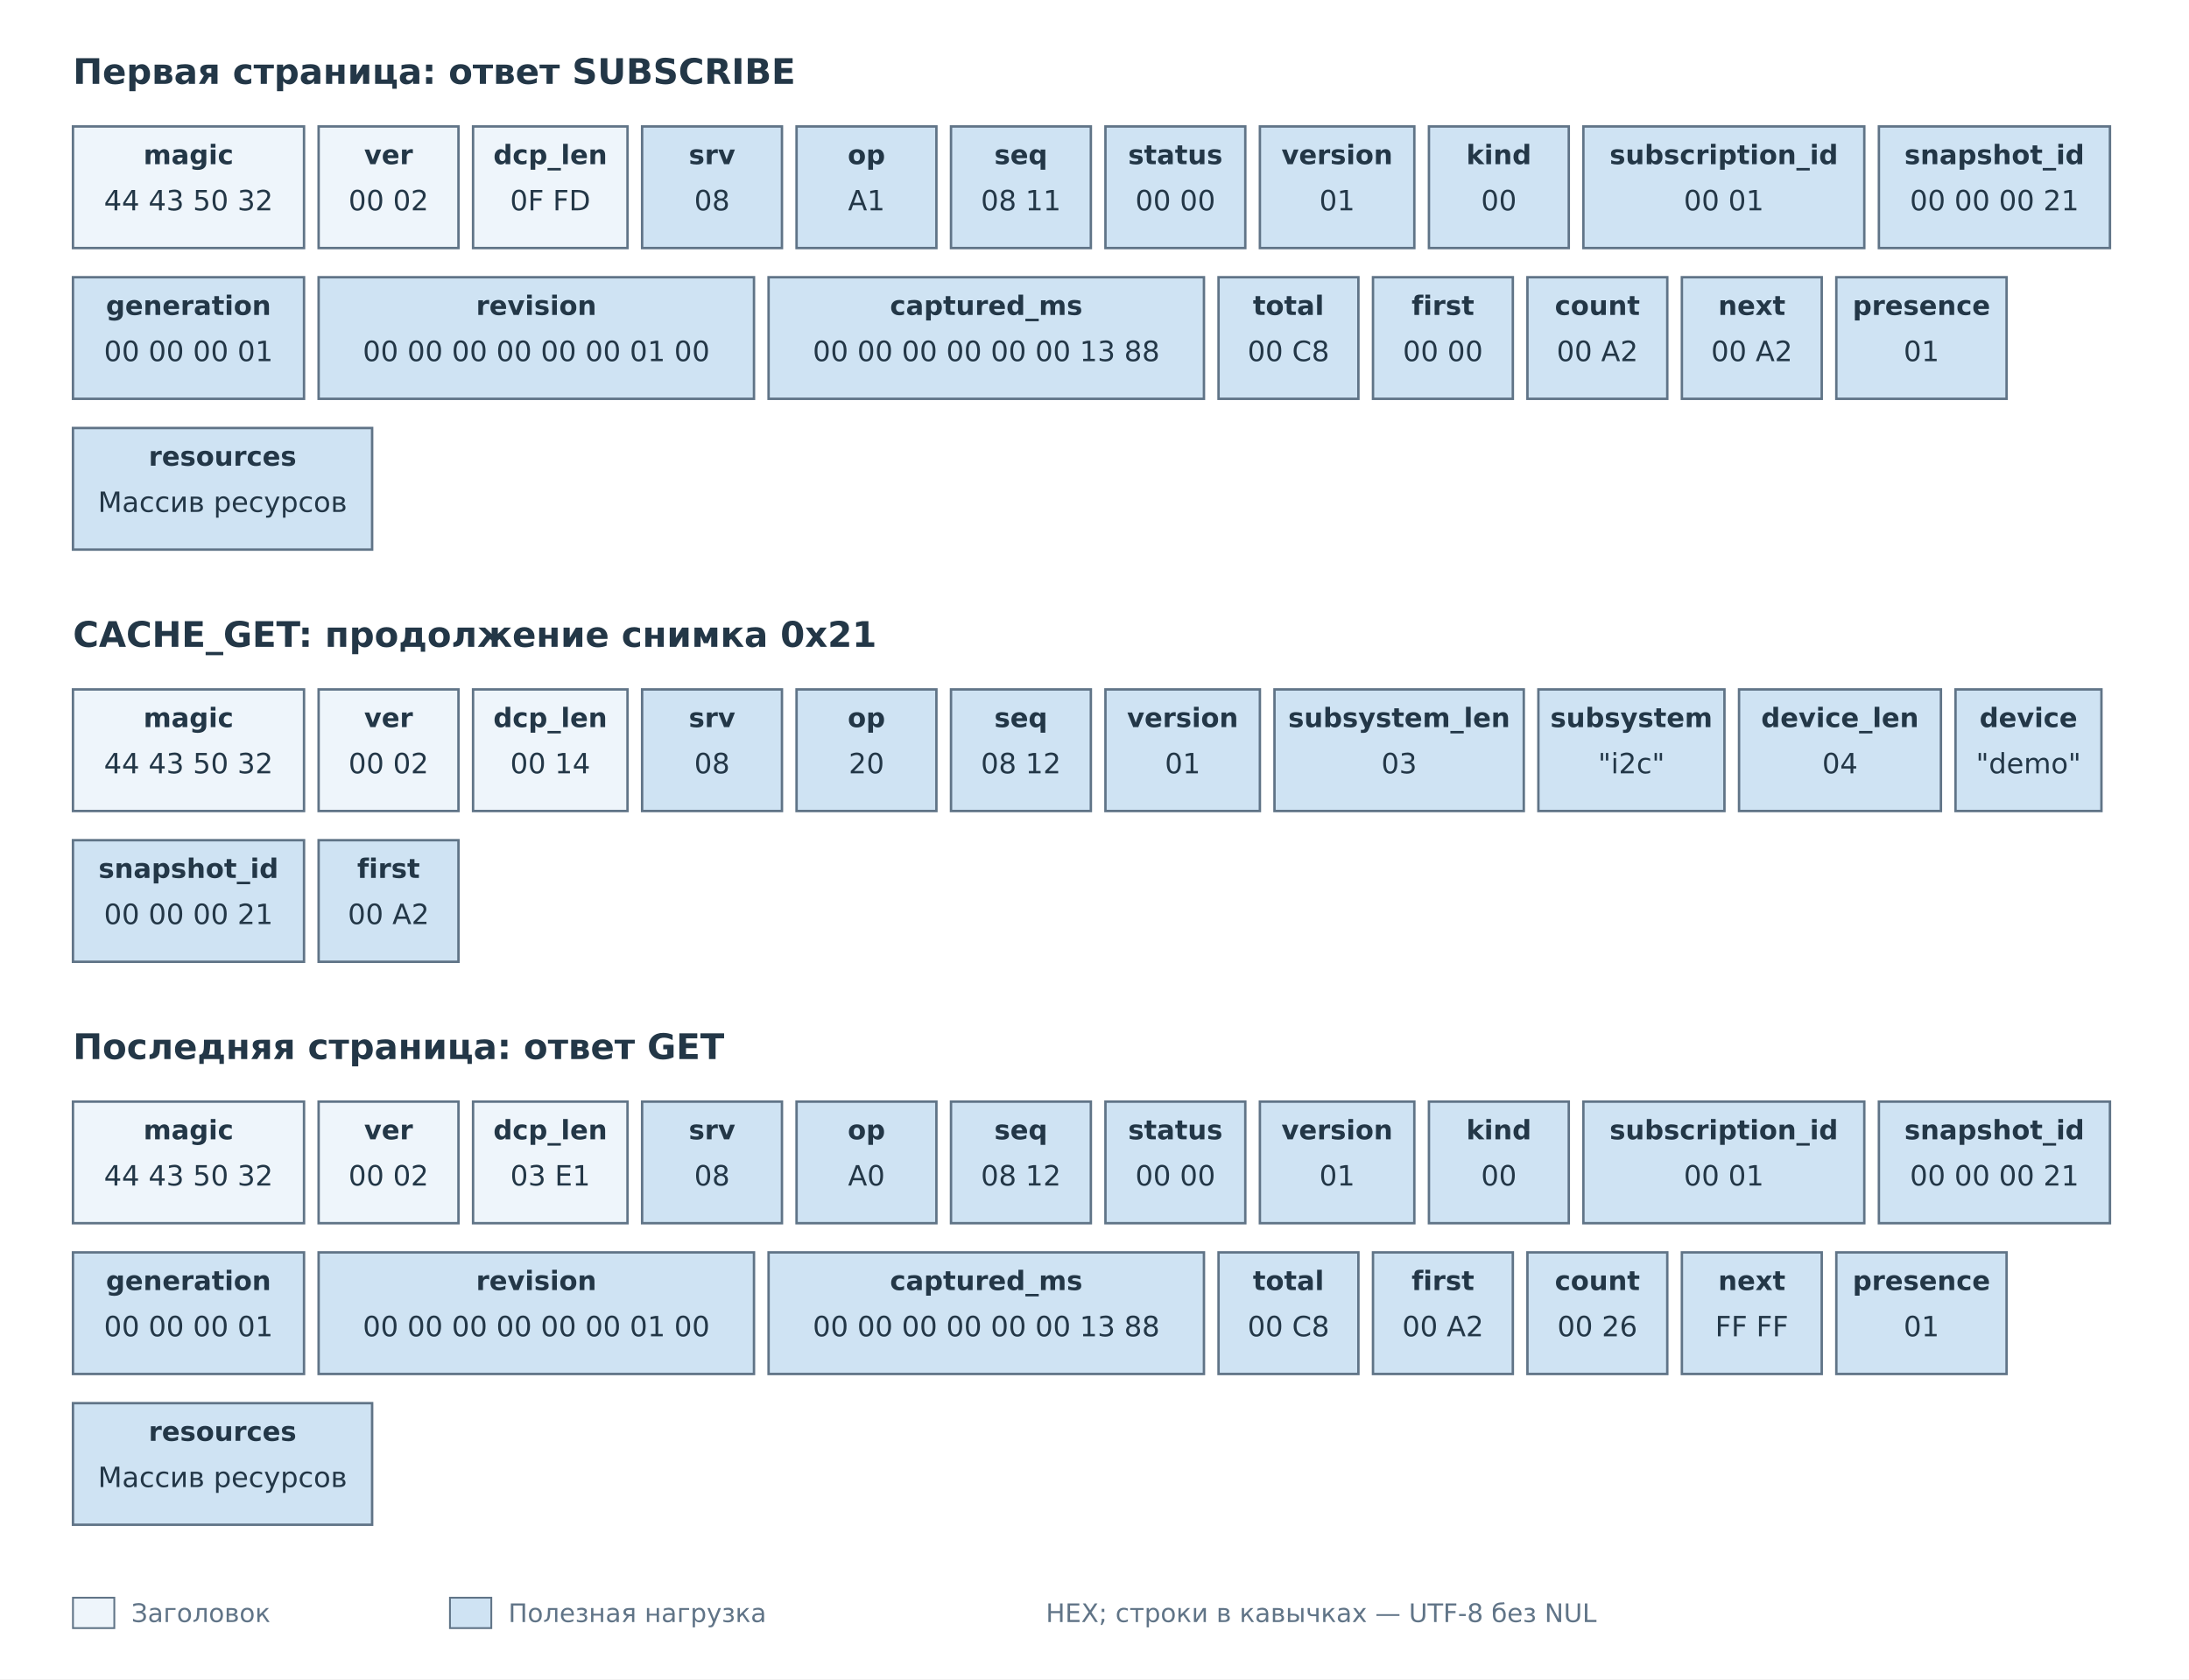
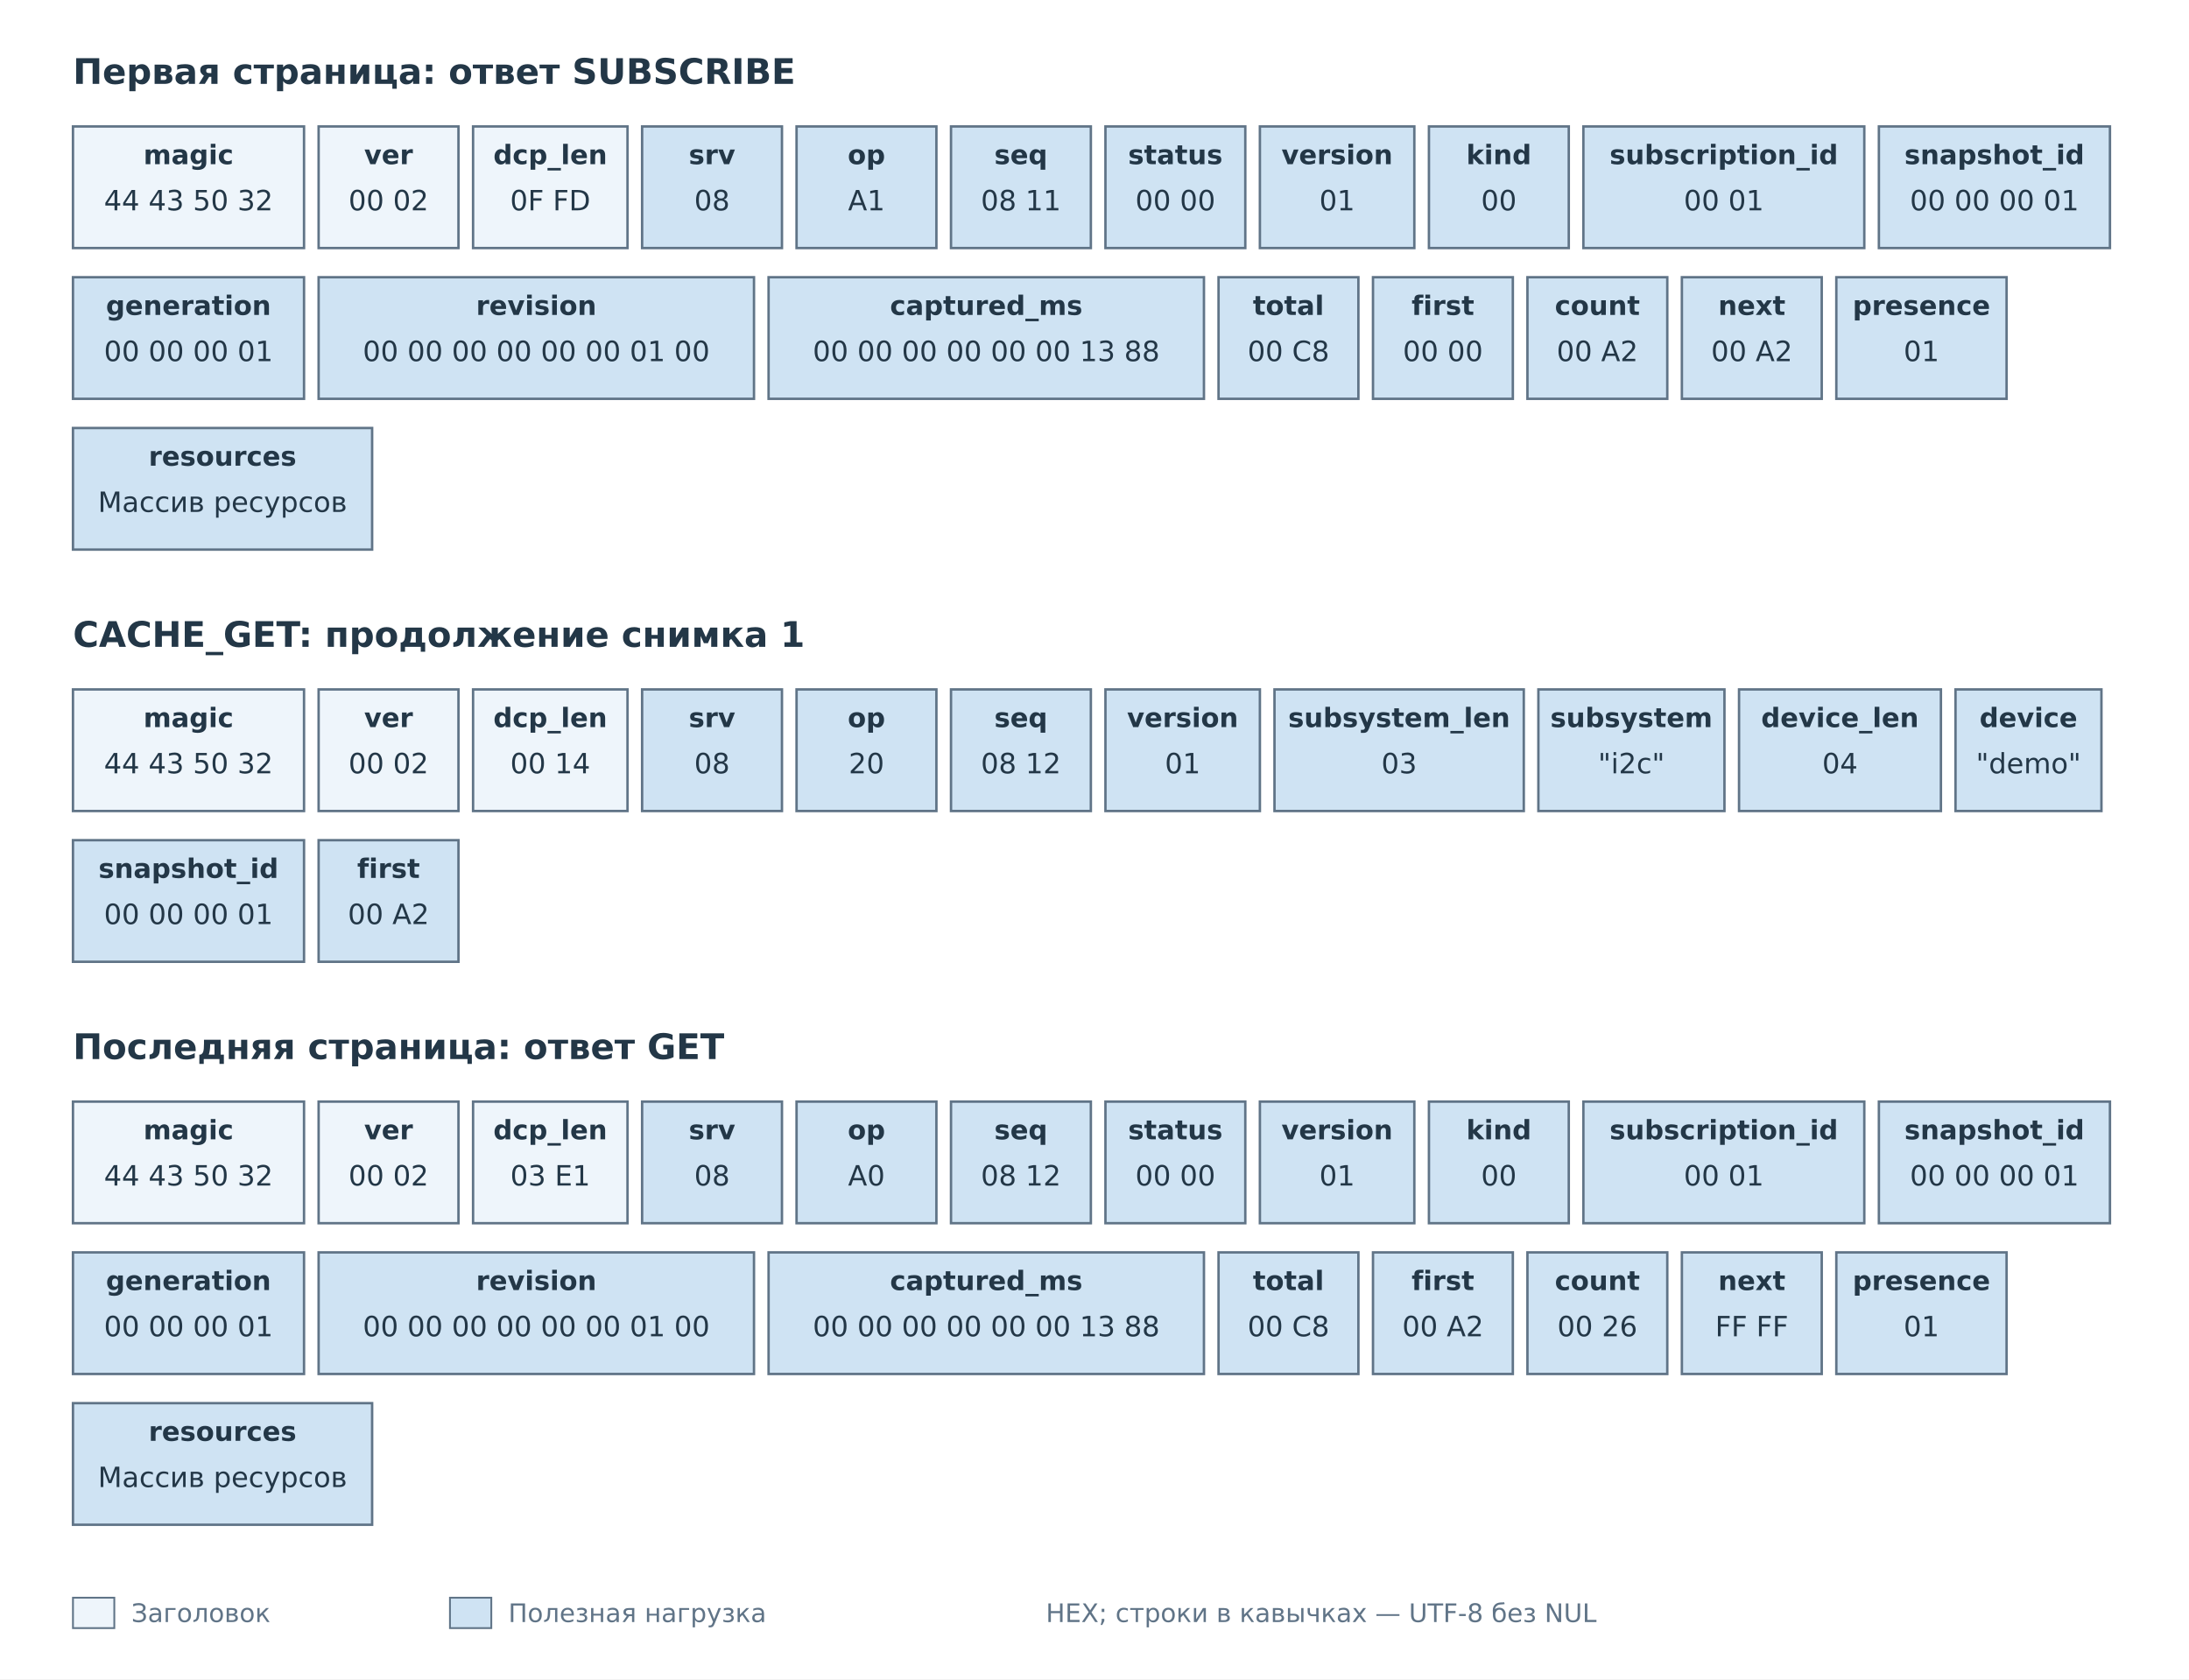
<svg xmlns="http://www.w3.org/2000/svg" width="1800" viewBox="0 1 1800 1381" role="img" aria-labelledby="title desc" height="1381">
  <defs>
    <style>
text { font-family: "DejaVu Sans", sans-serif; fill: #233747; }
a { cursor: pointer; } a:hover text { text-decoration: underline; }
g:target &gt; rect { stroke-width: 5; }
.edge-label { paint-order: stroke; stroke: white; stroke-width: 8; stroke-linejoin: round; }
</style>
    <marker id="call-arrow" viewBox="0 0 10 10" refX="10" refY="5" markerWidth="12" markerHeight="12" markerUnits="userSpaceOnUse" orient="auto-start-reverse">
      <path d="M0 0 L10 5 L0 10 Z" fill="#788794" />
    </marker>
    <marker id="call-source" viewBox="0 0 4 4" refX="2" refY="2" markerWidth="6" markerHeight="6" markerUnits="userSpaceOnUse">
      <circle cx="2" cy="2" r="2" fill="#788794" />
    </marker>
    <marker id="mmio-arrow" viewBox="0 0 10 10" refX="10" refY="5" markerWidth="12" markerHeight="12" markerUnits="userSpaceOnUse" orient="auto-start-reverse">
      <path d="M0 0 L10 5 L0 10 Z" fill="#b56b1d" />
    </marker>
    <marker id="mmio-source" viewBox="0 0 4 4" refX="2" refY="2" markerWidth="6" markerHeight="6" markerUnits="userSpaceOnUse">
      <circle cx="2" cy="2" r="2" fill="#b56b1d" />
    </marker>
    <marker id="data-arrow" viewBox="0 0 10 10" refX="10" refY="5" markerWidth="12" markerHeight="12" markerUnits="userSpaceOnUse" orient="auto-start-reverse">
      <path d="M0 0 L10 5 L0 10 Z" fill="#3f75ad" />
    </marker>
    <marker id="data-source" viewBox="0 0 4 4" refX="2" refY="2" markerWidth="6" markerHeight="6" markerUnits="userSpaceOnUse">
      <circle cx="2" cy="2" r="2" fill="#3f75ad" />
    </marker>
    <marker id="irq-arrow" viewBox="0 0 10 10" refX="10" refY="5" markerWidth="12" markerHeight="12" markerUnits="userSpaceOnUse" orient="auto-start-reverse">
      <path d="M0 0 L10 5 L0 10 Z" fill="#c65b4e" />
    </marker>
    <marker id="irq-source" viewBox="0 0 4 4" refX="2" refY="2" markerWidth="6" markerHeight="6" markerUnits="userSpaceOnUse">
      <circle cx="2" cy="2" r="2" fill="#c65b4e" />
    </marker>
    <marker id="clock-arrow" viewBox="0 0 10 10" refX="10" refY="5" markerWidth="12" markerHeight="12" markerUnits="userSpaceOnUse" orient="auto-start-reverse">
      <path d="M0 0 L10 5 L0 10 Z" fill="#788794" />
    </marker>
    <marker id="clock-source" viewBox="0 0 4 4" refX="2" refY="2" markerWidth="6" markerHeight="6" markerUnits="userSpaceOnUse">
      <circle cx="2" cy="2" r="2" fill="#788794" />
    </marker>
    <marker id="build-arrow" viewBox="0 0 10 10" refX="10" refY="5" markerWidth="12" markerHeight="12" markerUnits="userSpaceOnUse" orient="auto-start-reverse">
      <path d="M0 0 L10 5 L0 10 Z" fill="#788794" />
    </marker>
    <marker id="build-source" viewBox="0 0 4 4" refX="2" refY="2" markerWidth="6" markerHeight="6" markerUnits="userSpaceOnUse">
      <circle cx="2" cy="2" r="2" fill="#788794" />
    </marker>
    <marker id="depends-arrow" viewBox="0 0 10 10" refX="10" refY="5" markerWidth="12" markerHeight="12" markerUnits="userSpaceOnUse" orient="auto-start-reverse">
      <path d="M0 0 L10 5 L0 10 Z" fill="#788794" />
    </marker>
    <marker id="depends-source" viewBox="0 0 4 4" refX="2" refY="2" markerWidth="6" markerHeight="6" markerUnits="userSpaceOnUse">
      <circle cx="2" cy="2" r="2" fill="#788794" />
    </marker>
  </defs>
  <rect width="1800" height="1382" fill="white" />
  <g id="backgrounds" />
  <g id="interactions" />
  <g id="components">
    <g id="frame-0-0" data-kind="packet-field">
      <rect x="60" y="105" width="190" height="100" fill="#eef5fb" stroke="#607487" stroke-width="2" />
      <text x="155.0" y="136.0" font-size="22" font-weight="700" text-anchor="middle" style="fill:#233747">magic</text>
      <text x="155.0" y="174" font-family="DejaVu Sans Mono, monospace" font-size="23" fill="#233747" text-anchor="middle">44 43 50 32</text>
    </g>
    <g id="frame-0-1" data-kind="packet-field">
      <rect x="262" y="105" width="115" height="100" fill="#eef5fb" stroke="#607487" stroke-width="2" />
      <text x="319.5" y="136.0" font-size="22" font-weight="700" text-anchor="middle" style="fill:#233747">ver</text>
      <text x="319.5" y="174" font-family="DejaVu Sans Mono, monospace" font-size="23" fill="#233747" text-anchor="middle">00 02</text>
    </g>
    <g id="frame-0-2" data-kind="packet-field">
      <rect x="389" y="105" width="127" height="100" fill="#eef5fb" stroke="#607487" stroke-width="2" />
      <text x="452.5" y="136.0" font-size="22" font-weight="700" text-anchor="middle" style="fill:#233747">dcp_len</text>
      <text x="452.5" y="174" font-family="DejaVu Sans Mono, monospace" font-size="23" fill="#233747" text-anchor="middle">0F FD</text>
    </g>
    <g id="frame-0-3" data-kind="packet-field">
      <rect x="528" y="105" width="115" height="100" fill="#cfe3f3" stroke="#607487" stroke-width="2" />
      <text x="585.5" y="136.0" font-size="22" font-weight="700" text-anchor="middle" style="fill:#233747">srv</text>
      <text x="585.5" y="174" font-family="DejaVu Sans Mono, monospace" font-size="23" fill="#233747" text-anchor="middle">08</text>
    </g>
    <g id="frame-0-4" data-kind="packet-field">
      <rect x="655" y="105" width="115" height="100" fill="#cfe3f3" stroke="#607487" stroke-width="2" />
      <text x="712.5" y="136.0" font-size="22" font-weight="700" text-anchor="middle" style="fill:#233747">op</text>
      <text x="712.5" y="174" font-family="DejaVu Sans Mono, monospace" font-size="23" fill="#233747" text-anchor="middle">A1</text>
    </g>
    <g id="frame-0-5" data-kind="packet-field">
      <rect x="782" y="105" width="115" height="100" fill="#cfe3f3" stroke="#607487" stroke-width="2" />
      <text x="839.5" y="136.0" font-size="22" font-weight="700" text-anchor="middle" style="fill:#233747">seq</text>
      <text x="839.5" y="174" font-family="DejaVu Sans Mono, monospace" font-size="23" fill="#233747" text-anchor="middle">08 11</text>
    </g>
    <g id="frame-0-6" data-kind="packet-field">
      <rect x="909" y="105" width="115" height="100" fill="#cfe3f3" stroke="#607487" stroke-width="2" />
      <text x="966.5" y="136.0" font-size="22" font-weight="700" text-anchor="middle" style="fill:#233747">status</text>
      <text x="966.5" y="174" font-family="DejaVu Sans Mono, monospace" font-size="23" fill="#233747" text-anchor="middle">00 00</text>
    </g>
    <g id="frame-0-7" data-kind="packet-field">
      <rect x="1036" y="105" width="127" height="100" fill="#cfe3f3" stroke="#607487" stroke-width="2" />
      <text x="1099.5" y="136.0" font-size="22" font-weight="700" text-anchor="middle" style="fill:#233747">version</text>
      <text x="1099.5" y="174" font-family="DejaVu Sans Mono, monospace" font-size="23" fill="#233747" text-anchor="middle">01</text>
    </g>
    <g id="frame-0-8" data-kind="packet-field">
      <rect x="1175" y="105" width="115" height="100" fill="#cfe3f3" stroke="#607487" stroke-width="2" />
      <text x="1232.5" y="136.0" font-size="22" font-weight="700" text-anchor="middle" style="fill:#233747">kind</text>
      <text x="1232.5" y="174" font-family="DejaVu Sans Mono, monospace" font-size="23" fill="#233747" text-anchor="middle">00</text>
    </g>
    <g id="frame-0-9" data-kind="packet-field">
      <rect x="1302" y="105" width="231" height="100" fill="#cfe3f3" stroke="#607487" stroke-width="2" />
      <text x="1417.5" y="136.0" font-size="22" font-weight="700" text-anchor="middle" style="fill:#233747">subscription_id</text>
      <text x="1417.5" y="174" font-family="DejaVu Sans Mono, monospace" font-size="23" fill="#233747" text-anchor="middle">00 01</text>
    </g>
    <g id="frame-0-10" data-kind="packet-field">
      <rect x="1545" y="105" width="190" height="100" fill="#cfe3f3" stroke="#607487" stroke-width="2" />
      <text x="1640.0" y="136.0" font-size="22" font-weight="700" text-anchor="middle" style="fill:#233747">snapshot_id</text>
-       <text x="1640.0" y="174" font-family="DejaVu Sans Mono, monospace" font-size="23" fill="#233747" text-anchor="middle">00 00 00 21</text>
+       <text x="1640.0" y="174" font-family="DejaVu Sans Mono, monospace" font-size="23" fill="#233747" text-anchor="middle">00 00 00 01</text>
    </g>
    <g id="frame-0-11" data-kind="packet-field">
      <rect x="60" y="229" width="190" height="100" fill="#cfe3f3" stroke="#607487" stroke-width="2" />
      <text x="155.0" y="260.0" font-size="22" font-weight="700" text-anchor="middle" style="fill:#233747">generation</text>
      <text x="155.0" y="298" font-family="DejaVu Sans Mono, monospace" font-size="23" fill="#233747" text-anchor="middle">00 00 00 01</text>
    </g>
    <g id="frame-0-12" data-kind="packet-field">
      <rect x="262" y="229" width="358" height="100" fill="#cfe3f3" stroke="#607487" stroke-width="2" />
      <text x="441.0" y="260.0" font-size="22" font-weight="700" text-anchor="middle" style="fill:#233747">revision</text>
      <text x="441.0" y="298" font-family="DejaVu Sans Mono, monospace" font-size="23" fill="#233747" text-anchor="middle">00 00 00 00 00 00 01 00</text>
    </g>
    <g id="frame-0-13" data-kind="packet-field">
      <rect x="632" y="229" width="358" height="100" fill="#cfe3f3" stroke="#607487" stroke-width="2" />
      <text x="811.0" y="260.0" font-size="22" font-weight="700" text-anchor="middle" style="fill:#233747">captured_ms</text>
      <text x="811.0" y="298" font-family="DejaVu Sans Mono, monospace" font-size="23" fill="#233747" text-anchor="middle">00 00 00 00 00 00 13 88</text>
    </g>
    <g id="frame-0-14" data-kind="packet-field">
      <rect x="1002" y="229" width="115" height="100" fill="#cfe3f3" stroke="#607487" stroke-width="2" />
      <text x="1059.5" y="260.0" font-size="22" font-weight="700" text-anchor="middle" style="fill:#233747">total</text>
      <text x="1059.5" y="298" font-family="DejaVu Sans Mono, monospace" font-size="23" fill="#233747" text-anchor="middle">00 C8</text>
    </g>
    <g id="frame-0-15" data-kind="packet-field">
      <rect x="1129" y="229" width="115" height="100" fill="#cfe3f3" stroke="#607487" stroke-width="2" />
      <text x="1186.5" y="260.0" font-size="22" font-weight="700" text-anchor="middle" style="fill:#233747">first</text>
      <text x="1186.5" y="298" font-family="DejaVu Sans Mono, monospace" font-size="23" fill="#233747" text-anchor="middle">00 00</text>
    </g>
    <g id="frame-0-16" data-kind="packet-field">
      <rect x="1256" y="229" width="115" height="100" fill="#cfe3f3" stroke="#607487" stroke-width="2" />
      <text x="1313.5" y="260.0" font-size="22" font-weight="700" text-anchor="middle" style="fill:#233747">count</text>
      <text x="1313.5" y="298" font-family="DejaVu Sans Mono, monospace" font-size="23" fill="#233747" text-anchor="middle">00 A2</text>
    </g>
    <g id="frame-0-17" data-kind="packet-field">
      <rect x="1383" y="229" width="115" height="100" fill="#cfe3f3" stroke="#607487" stroke-width="2" />
      <text x="1440.5" y="260.0" font-size="22" font-weight="700" text-anchor="middle" style="fill:#233747">next</text>
      <text x="1440.5" y="298" font-family="DejaVu Sans Mono, monospace" font-size="23" fill="#233747" text-anchor="middle">00 A2</text>
    </g>
    <g id="frame-0-18" data-kind="packet-field">
      <rect x="1510" y="229" width="140" height="100" fill="#cfe3f3" stroke="#607487" stroke-width="2" />
      <text x="1580.0" y="260.0" font-size="22" font-weight="700" text-anchor="middle" style="fill:#233747">presence</text>
      <text x="1580.0" y="298" font-family="DejaVu Sans Mono, monospace" font-size="23" fill="#233747" text-anchor="middle">01</text>
    </g>
    <g id="frame-0-19" data-kind="packet-field">
      <rect x="60" y="353" width="246" height="100" fill="#cfe3f3" stroke="#607487" stroke-width="2" />
      <text x="183.0" y="384.0" font-size="22" font-weight="700" text-anchor="middle" style="fill:#233747">resources</text>
      <text x="183.0" y="422" font-family="DejaVu Sans Mono, monospace" font-size="23" fill="#233747" text-anchor="middle">Массив ресурсов</text>
    </g>
    <g id="frame-1-0" data-kind="packet-field">
      <rect x="60" y="568" width="190" height="100" fill="#eef5fb" stroke="#607487" stroke-width="2" />
      <text x="155.0" y="599.0" font-size="22" font-weight="700" text-anchor="middle" style="fill:#233747">magic</text>
      <text x="155.0" y="637" font-family="DejaVu Sans Mono, monospace" font-size="23" fill="#233747" text-anchor="middle">44 43 50 32</text>
    </g>
    <g id="frame-1-1" data-kind="packet-field">
      <rect x="262" y="568" width="115" height="100" fill="#eef5fb" stroke="#607487" stroke-width="2" />
      <text x="319.5" y="599.0" font-size="22" font-weight="700" text-anchor="middle" style="fill:#233747">ver</text>
      <text x="319.5" y="637" font-family="DejaVu Sans Mono, monospace" font-size="23" fill="#233747" text-anchor="middle">00 02</text>
    </g>
    <g id="frame-1-2" data-kind="packet-field">
      <rect x="389" y="568" width="127" height="100" fill="#eef5fb" stroke="#607487" stroke-width="2" />
      <text x="452.5" y="599.0" font-size="22" font-weight="700" text-anchor="middle" style="fill:#233747">dcp_len</text>
      <text x="452.5" y="637" font-family="DejaVu Sans Mono, monospace" font-size="23" fill="#233747" text-anchor="middle">00 14</text>
    </g>
    <g id="frame-1-3" data-kind="packet-field">
      <rect x="528" y="568" width="115" height="100" fill="#cfe3f3" stroke="#607487" stroke-width="2" />
      <text x="585.5" y="599.0" font-size="22" font-weight="700" text-anchor="middle" style="fill:#233747">srv</text>
      <text x="585.5" y="637" font-family="DejaVu Sans Mono, monospace" font-size="23" fill="#233747" text-anchor="middle">08</text>
    </g>
    <g id="frame-1-4" data-kind="packet-field">
      <rect x="655" y="568" width="115" height="100" fill="#cfe3f3" stroke="#607487" stroke-width="2" />
      <text x="712.5" y="599.0" font-size="22" font-weight="700" text-anchor="middle" style="fill:#233747">op</text>
      <text x="712.5" y="637" font-family="DejaVu Sans Mono, monospace" font-size="23" fill="#233747" text-anchor="middle">20</text>
    </g>
    <g id="frame-1-5" data-kind="packet-field">
      <rect x="782" y="568" width="115" height="100" fill="#cfe3f3" stroke="#607487" stroke-width="2" />
      <text x="839.5" y="599.0" font-size="22" font-weight="700" text-anchor="middle" style="fill:#233747">seq</text>
      <text x="839.5" y="637" font-family="DejaVu Sans Mono, monospace" font-size="23" fill="#233747" text-anchor="middle">08 12</text>
    </g>
    <g id="frame-1-6" data-kind="packet-field">
      <rect x="909" y="568" width="127" height="100" fill="#cfe3f3" stroke="#607487" stroke-width="2" />
      <text x="972.5" y="599.0" font-size="22" font-weight="700" text-anchor="middle" style="fill:#233747">version</text>
      <text x="972.5" y="637" font-family="DejaVu Sans Mono, monospace" font-size="23" fill="#233747" text-anchor="middle">01</text>
    </g>
    <g id="frame-1-7" data-kind="packet-field">
      <rect x="1048" y="568" width="205" height="100" fill="#cfe3f3" stroke="#607487" stroke-width="2" />
      <text x="1150.5" y="599.0" font-size="22" font-weight="700" text-anchor="middle" style="fill:#233747">subsystem_len</text>
      <text x="1150.5" y="637" font-family="DejaVu Sans Mono, monospace" font-size="23" fill="#233747" text-anchor="middle">03</text>
    </g>
    <g id="frame-1-8" data-kind="packet-field">
      <rect x="1265" y="568" width="153" height="100" fill="#cfe3f3" stroke="#607487" stroke-width="2" />
      <text x="1341.5" y="599.0" font-size="22" font-weight="700" text-anchor="middle" style="fill:#233747">subsystem</text>
      <text x="1341.5" y="637" font-family="DejaVu Sans Mono, monospace" font-size="23" fill="#233747" text-anchor="middle">"i2c"</text>
    </g>
    <g id="frame-1-9" data-kind="packet-field">
      <rect x="1430" y="568" width="166" height="100" fill="#cfe3f3" stroke="#607487" stroke-width="2" />
      <text x="1513.0" y="599.0" font-size="22" font-weight="700" text-anchor="middle" style="fill:#233747">device_len</text>
      <text x="1513.0" y="637" font-family="DejaVu Sans Mono, monospace" font-size="23" fill="#233747" text-anchor="middle">04</text>
    </g>
    <g id="frame-1-10" data-kind="packet-field">
      <rect x="1608" y="568" width="120" height="100" fill="#cfe3f3" stroke="#607487" stroke-width="2" />
      <text x="1668.0" y="599.0" font-size="22" font-weight="700" text-anchor="middle" style="fill:#233747">device</text>
      <text x="1668.0" y="637" font-family="DejaVu Sans Mono, monospace" font-size="23" fill="#233747" text-anchor="middle">"demo"</text>
    </g>
    <g id="frame-1-11" data-kind="packet-field">
      <rect x="60" y="692" width="190" height="100" fill="#cfe3f3" stroke="#607487" stroke-width="2" />
      <text x="155.0" y="723.0" font-size="22" font-weight="700" text-anchor="middle" style="fill:#233747">snapshot_id</text>
-       <text x="155.0" y="761" font-family="DejaVu Sans Mono, monospace" font-size="23" fill="#233747" text-anchor="middle">00 00 00 21</text>
+       <text x="155.0" y="761" font-family="DejaVu Sans Mono, monospace" font-size="23" fill="#233747" text-anchor="middle">00 00 00 01</text>
    </g>
    <g id="frame-1-12" data-kind="packet-field">
      <rect x="262" y="692" width="115" height="100" fill="#cfe3f3" stroke="#607487" stroke-width="2" />
      <text x="319.5" y="723.0" font-size="22" font-weight="700" text-anchor="middle" style="fill:#233747">first</text>
      <text x="319.5" y="761" font-family="DejaVu Sans Mono, monospace" font-size="23" fill="#233747" text-anchor="middle">00 A2</text>
    </g>
    <g id="frame-2-0" data-kind="packet-field">
      <rect x="60" y="907" width="190" height="100" fill="#eef5fb" stroke="#607487" stroke-width="2" />
      <text x="155.0" y="938.0" font-size="22" font-weight="700" text-anchor="middle" style="fill:#233747">magic</text>
      <text x="155.0" y="976" font-family="DejaVu Sans Mono, monospace" font-size="23" fill="#233747" text-anchor="middle">44 43 50 32</text>
    </g>
    <g id="frame-2-1" data-kind="packet-field">
      <rect x="262" y="907" width="115" height="100" fill="#eef5fb" stroke="#607487" stroke-width="2" />
      <text x="319.5" y="938.0" font-size="22" font-weight="700" text-anchor="middle" style="fill:#233747">ver</text>
      <text x="319.5" y="976" font-family="DejaVu Sans Mono, monospace" font-size="23" fill="#233747" text-anchor="middle">00 02</text>
    </g>
    <g id="frame-2-2" data-kind="packet-field">
      <rect x="389" y="907" width="127" height="100" fill="#eef5fb" stroke="#607487" stroke-width="2" />
      <text x="452.5" y="938.0" font-size="22" font-weight="700" text-anchor="middle" style="fill:#233747">dcp_len</text>
      <text x="452.5" y="976" font-family="DejaVu Sans Mono, monospace" font-size="23" fill="#233747" text-anchor="middle">03 E1</text>
    </g>
    <g id="frame-2-3" data-kind="packet-field">
      <rect x="528" y="907" width="115" height="100" fill="#cfe3f3" stroke="#607487" stroke-width="2" />
      <text x="585.5" y="938.0" font-size="22" font-weight="700" text-anchor="middle" style="fill:#233747">srv</text>
      <text x="585.5" y="976" font-family="DejaVu Sans Mono, monospace" font-size="23" fill="#233747" text-anchor="middle">08</text>
    </g>
    <g id="frame-2-4" data-kind="packet-field">
      <rect x="655" y="907" width="115" height="100" fill="#cfe3f3" stroke="#607487" stroke-width="2" />
      <text x="712.5" y="938.0" font-size="22" font-weight="700" text-anchor="middle" style="fill:#233747">op</text>
      <text x="712.5" y="976" font-family="DejaVu Sans Mono, monospace" font-size="23" fill="#233747" text-anchor="middle">A0</text>
    </g>
    <g id="frame-2-5" data-kind="packet-field">
      <rect x="782" y="907" width="115" height="100" fill="#cfe3f3" stroke="#607487" stroke-width="2" />
      <text x="839.5" y="938.0" font-size="22" font-weight="700" text-anchor="middle" style="fill:#233747">seq</text>
      <text x="839.5" y="976" font-family="DejaVu Sans Mono, monospace" font-size="23" fill="#233747" text-anchor="middle">08 12</text>
    </g>
    <g id="frame-2-6" data-kind="packet-field">
      <rect x="909" y="907" width="115" height="100" fill="#cfe3f3" stroke="#607487" stroke-width="2" />
      <text x="966.5" y="938.0" font-size="22" font-weight="700" text-anchor="middle" style="fill:#233747">status</text>
      <text x="966.5" y="976" font-family="DejaVu Sans Mono, monospace" font-size="23" fill="#233747" text-anchor="middle">00 00</text>
    </g>
    <g id="frame-2-7" data-kind="packet-field">
      <rect x="1036" y="907" width="127" height="100" fill="#cfe3f3" stroke="#607487" stroke-width="2" />
      <text x="1099.5" y="938.0" font-size="22" font-weight="700" text-anchor="middle" style="fill:#233747">version</text>
      <text x="1099.5" y="976" font-family="DejaVu Sans Mono, monospace" font-size="23" fill="#233747" text-anchor="middle">01</text>
    </g>
    <g id="frame-2-8" data-kind="packet-field">
      <rect x="1175" y="907" width="115" height="100" fill="#cfe3f3" stroke="#607487" stroke-width="2" />
      <text x="1232.5" y="938.0" font-size="22" font-weight="700" text-anchor="middle" style="fill:#233747">kind</text>
      <text x="1232.5" y="976" font-family="DejaVu Sans Mono, monospace" font-size="23" fill="#233747" text-anchor="middle">00</text>
    </g>
    <g id="frame-2-9" data-kind="packet-field">
      <rect x="1302" y="907" width="231" height="100" fill="#cfe3f3" stroke="#607487" stroke-width="2" />
      <text x="1417.5" y="938.0" font-size="22" font-weight="700" text-anchor="middle" style="fill:#233747">subscription_id</text>
      <text x="1417.5" y="976" font-family="DejaVu Sans Mono, monospace" font-size="23" fill="#233747" text-anchor="middle">00 01</text>
    </g>
    <g id="frame-2-10" data-kind="packet-field">
      <rect x="1545" y="907" width="190" height="100" fill="#cfe3f3" stroke="#607487" stroke-width="2" />
      <text x="1640.0" y="938.0" font-size="22" font-weight="700" text-anchor="middle" style="fill:#233747">snapshot_id</text>
-       <text x="1640.0" y="976" font-family="DejaVu Sans Mono, monospace" font-size="23" fill="#233747" text-anchor="middle">00 00 00 21</text>
+       <text x="1640.0" y="976" font-family="DejaVu Sans Mono, monospace" font-size="23" fill="#233747" text-anchor="middle">00 00 00 01</text>
    </g>
    <g id="frame-2-11" data-kind="packet-field">
      <rect x="60" y="1031" width="190" height="100" fill="#cfe3f3" stroke="#607487" stroke-width="2" />
      <text x="155.0" y="1062.0" font-size="22" font-weight="700" text-anchor="middle" style="fill:#233747">generation</text>
      <text x="155.0" y="1100" font-family="DejaVu Sans Mono, monospace" font-size="23" fill="#233747" text-anchor="middle">00 00 00 01</text>
    </g>
    <g id="frame-2-12" data-kind="packet-field">
      <rect x="262" y="1031" width="358" height="100" fill="#cfe3f3" stroke="#607487" stroke-width="2" />
      <text x="441.0" y="1062.0" font-size="22" font-weight="700" text-anchor="middle" style="fill:#233747">revision</text>
      <text x="441.0" y="1100" font-family="DejaVu Sans Mono, monospace" font-size="23" fill="#233747" text-anchor="middle">00 00 00 00 00 00 01 00</text>
    </g>
    <g id="frame-2-13" data-kind="packet-field">
      <rect x="632" y="1031" width="358" height="100" fill="#cfe3f3" stroke="#607487" stroke-width="2" />
      <text x="811.0" y="1062.0" font-size="22" font-weight="700" text-anchor="middle" style="fill:#233747">captured_ms</text>
      <text x="811.0" y="1100" font-family="DejaVu Sans Mono, monospace" font-size="23" fill="#233747" text-anchor="middle">00 00 00 00 00 00 13 88</text>
    </g>
    <g id="frame-2-14" data-kind="packet-field">
      <rect x="1002" y="1031" width="115" height="100" fill="#cfe3f3" stroke="#607487" stroke-width="2" />
      <text x="1059.5" y="1062.0" font-size="22" font-weight="700" text-anchor="middle" style="fill:#233747">total</text>
      <text x="1059.5" y="1100" font-family="DejaVu Sans Mono, monospace" font-size="23" fill="#233747" text-anchor="middle">00 C8</text>
    </g>
    <g id="frame-2-15" data-kind="packet-field">
      <rect x="1129" y="1031" width="115" height="100" fill="#cfe3f3" stroke="#607487" stroke-width="2" />
      <text x="1186.5" y="1062.0" font-size="22" font-weight="700" text-anchor="middle" style="fill:#233747">first</text>
      <text x="1186.5" y="1100" font-family="DejaVu Sans Mono, monospace" font-size="23" fill="#233747" text-anchor="middle">00 A2</text>
    </g>
    <g id="frame-2-16" data-kind="packet-field">
      <rect x="1256" y="1031" width="115" height="100" fill="#cfe3f3" stroke="#607487" stroke-width="2" />
      <text x="1313.5" y="1062.0" font-size="22" font-weight="700" text-anchor="middle" style="fill:#233747">count</text>
      <text x="1313.5" y="1100" font-family="DejaVu Sans Mono, monospace" font-size="23" fill="#233747" text-anchor="middle">00 26</text>
    </g>
    <g id="frame-2-17" data-kind="packet-field">
      <rect x="1383" y="1031" width="115" height="100" fill="#cfe3f3" stroke="#607487" stroke-width="2" />
      <text x="1440.5" y="1062.0" font-size="22" font-weight="700" text-anchor="middle" style="fill:#233747">next</text>
      <text x="1440.5" y="1100" font-family="DejaVu Sans Mono, monospace" font-size="23" fill="#233747" text-anchor="middle">FF FF</text>
    </g>
    <g id="frame-2-18" data-kind="packet-field">
      <rect x="1510" y="1031" width="140" height="100" fill="#cfe3f3" stroke="#607487" stroke-width="2" />
      <text x="1580.0" y="1062.0" font-size="22" font-weight="700" text-anchor="middle" style="fill:#233747">presence</text>
      <text x="1580.0" y="1100" font-family="DejaVu Sans Mono, monospace" font-size="23" fill="#233747" text-anchor="middle">01</text>
    </g>
    <g id="frame-2-19" data-kind="packet-field">
      <rect x="60" y="1155" width="246" height="100" fill="#cfe3f3" stroke="#607487" stroke-width="2" />
      <text x="183.0" y="1186.0" font-size="22" font-weight="700" text-anchor="middle" style="fill:#233747">resources</text>
      <text x="183.0" y="1224" font-family="DejaVu Sans Mono, monospace" font-size="23" fill="#233747" text-anchor="middle">Массив ресурсов</text>
    </g>
  </g>
  <g id="annotations">
    <text x="60" y="70.0" font-size="29" font-weight="700" text-anchor="start" style="fill:#233747">Первая страница: ответ SUBSCRIBE</text>
-     <text x="60" y="533.0" font-size="29" font-weight="700" text-anchor="start" style="fill:#233747">CACHE_GET: продолжение снимка 0x21</text>
+     <text x="60" y="533.0" font-size="29" font-weight="700" text-anchor="start" style="fill:#233747">CACHE_GET: продолжение снимка 1</text>
    <text x="60" y="872.0" font-size="29" font-weight="700" text-anchor="start" style="fill:#233747">Последняя страница: ответ GET</text>
    <rect x="60" y="1315" width="34" height="25" fill="#eef5fb" stroke="#607487" stroke-width="1.5" />
    <text x="108" y="1335.0" font-size="21" font-weight="400" text-anchor="start" style="fill:#607487">Заголовок</text>
    <rect x="370" y="1315" width="34" height="25" fill="#cfe3f3" stroke="#607487" stroke-width="1.5" />
    <text x="418" y="1335.0" font-size="21" font-weight="400" text-anchor="start" style="fill:#607487">Полезная нагрузка</text>
    <text x="860" y="1335.0" font-size="21" font-weight="400" text-anchor="start" style="fill:#607487">HEX; строки в кавычках — UTF-8 без NUL</text>
  </g>
</svg>
